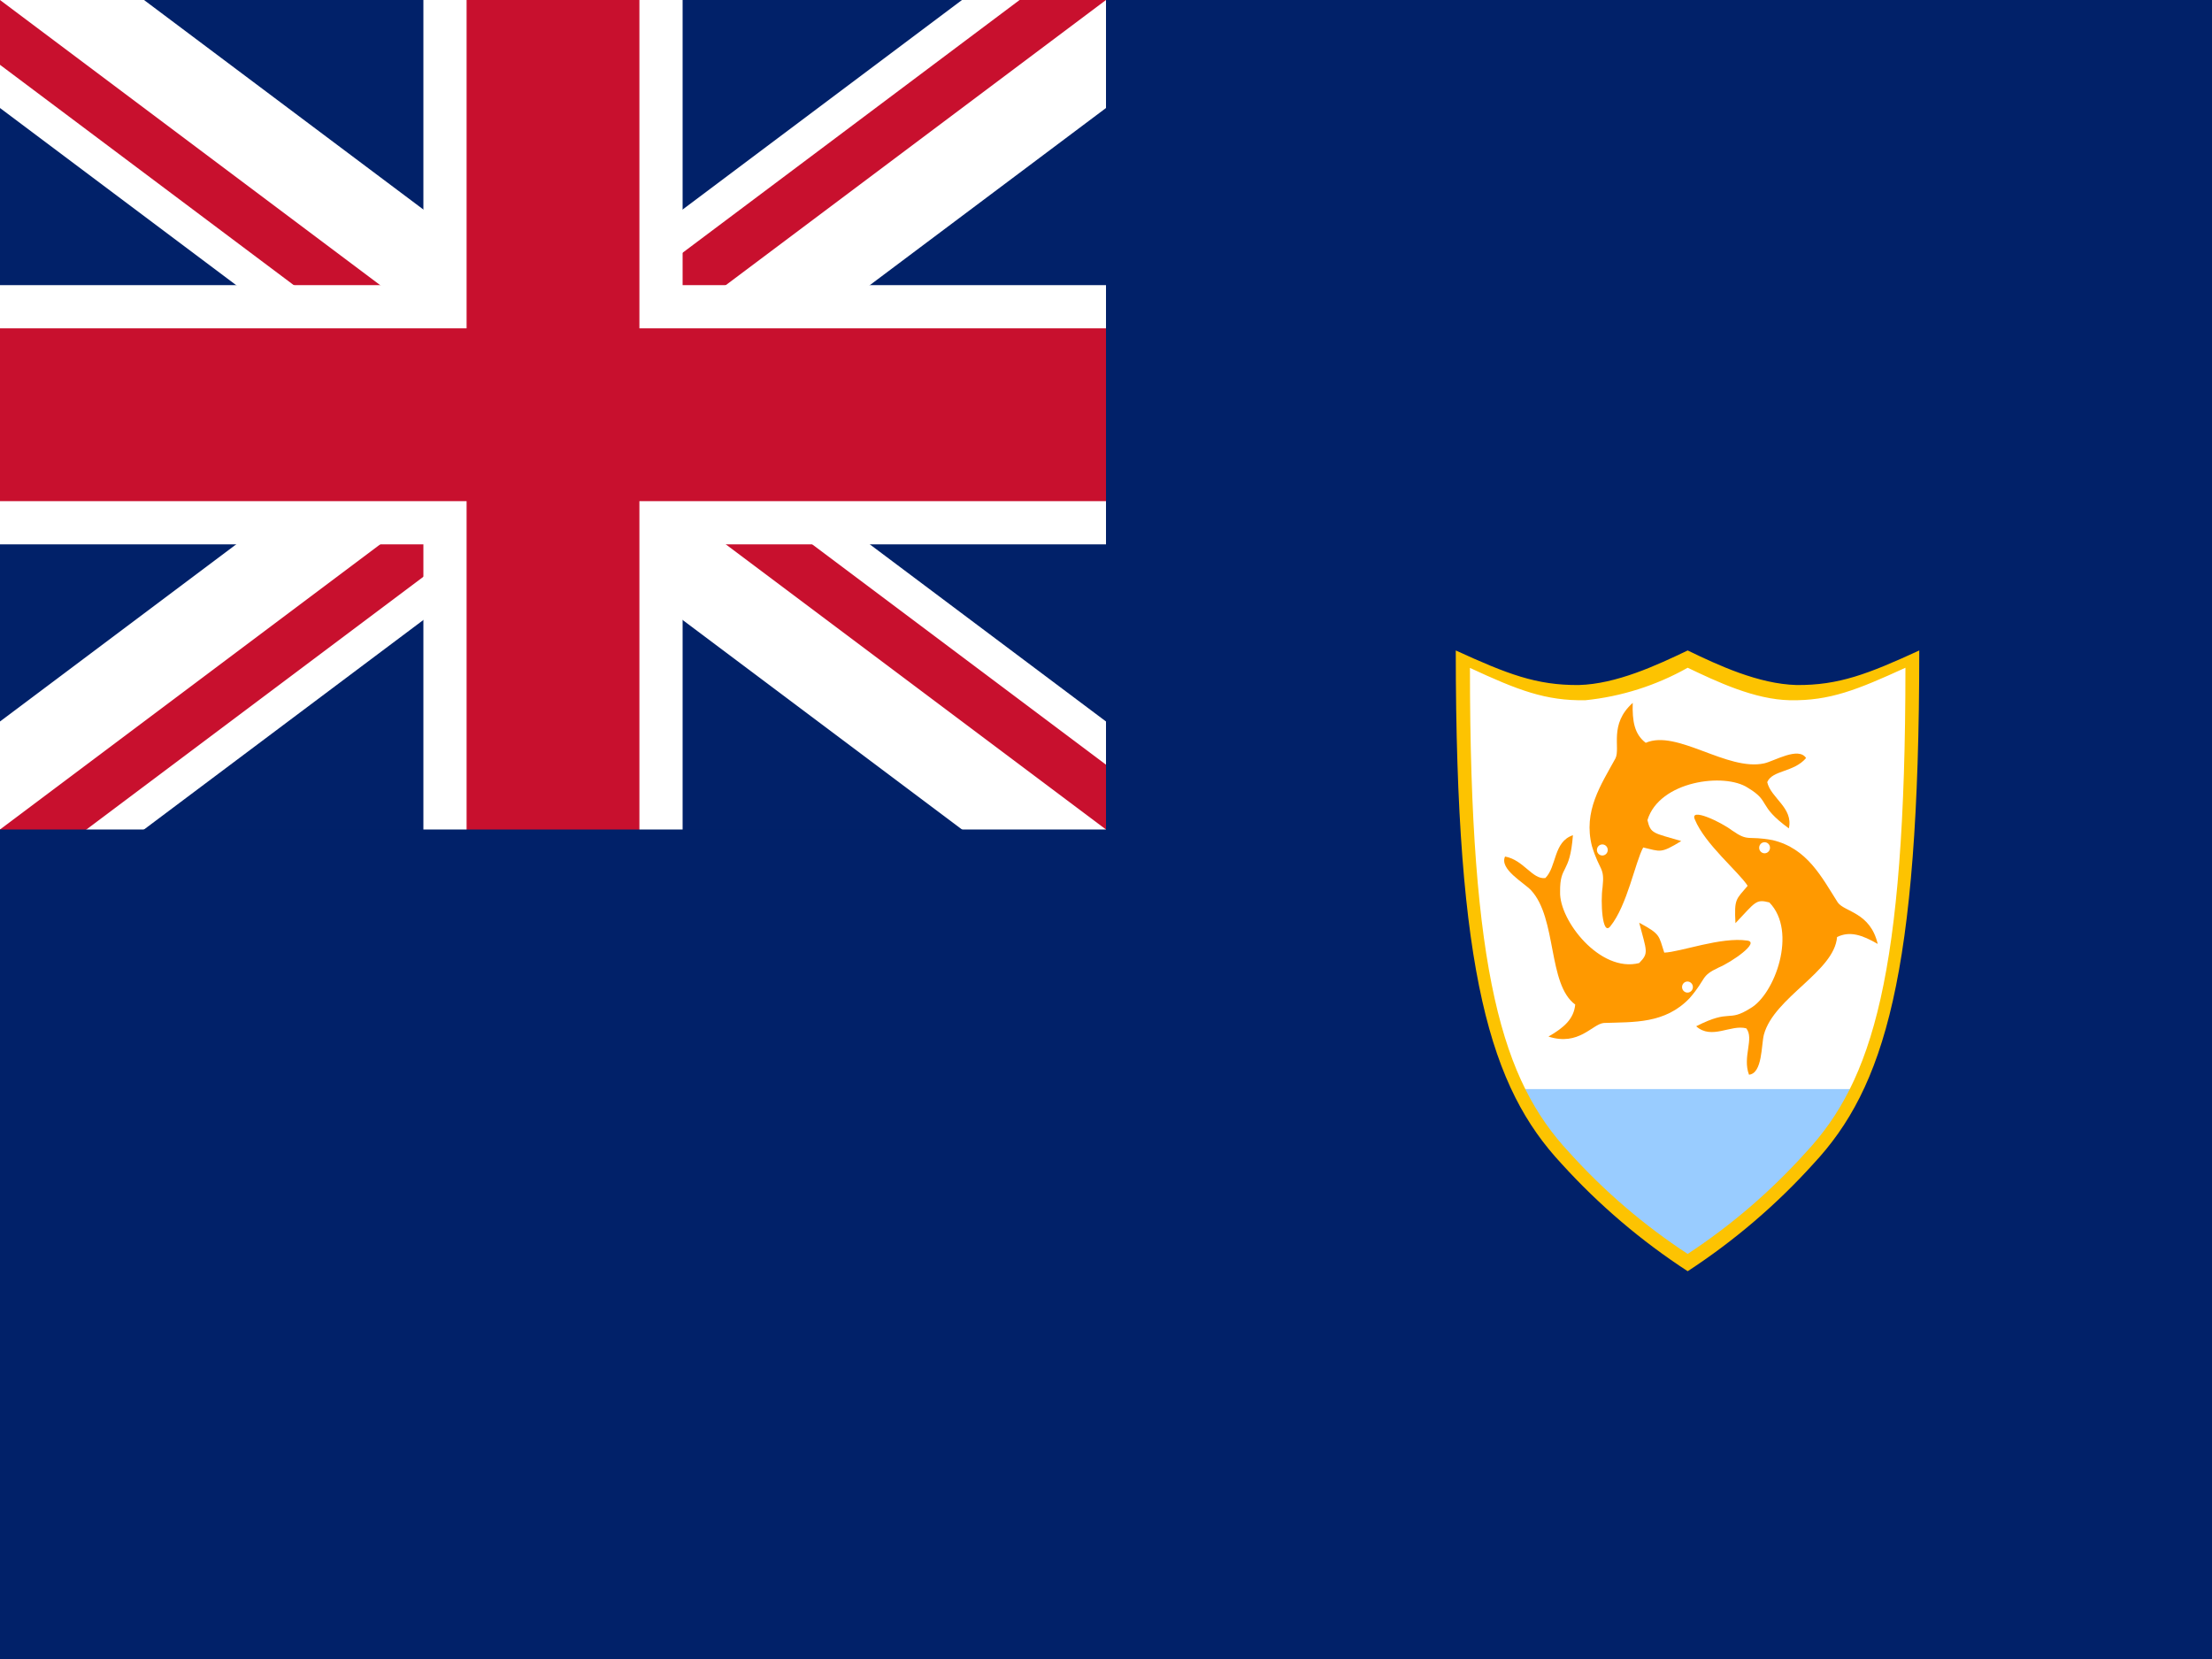
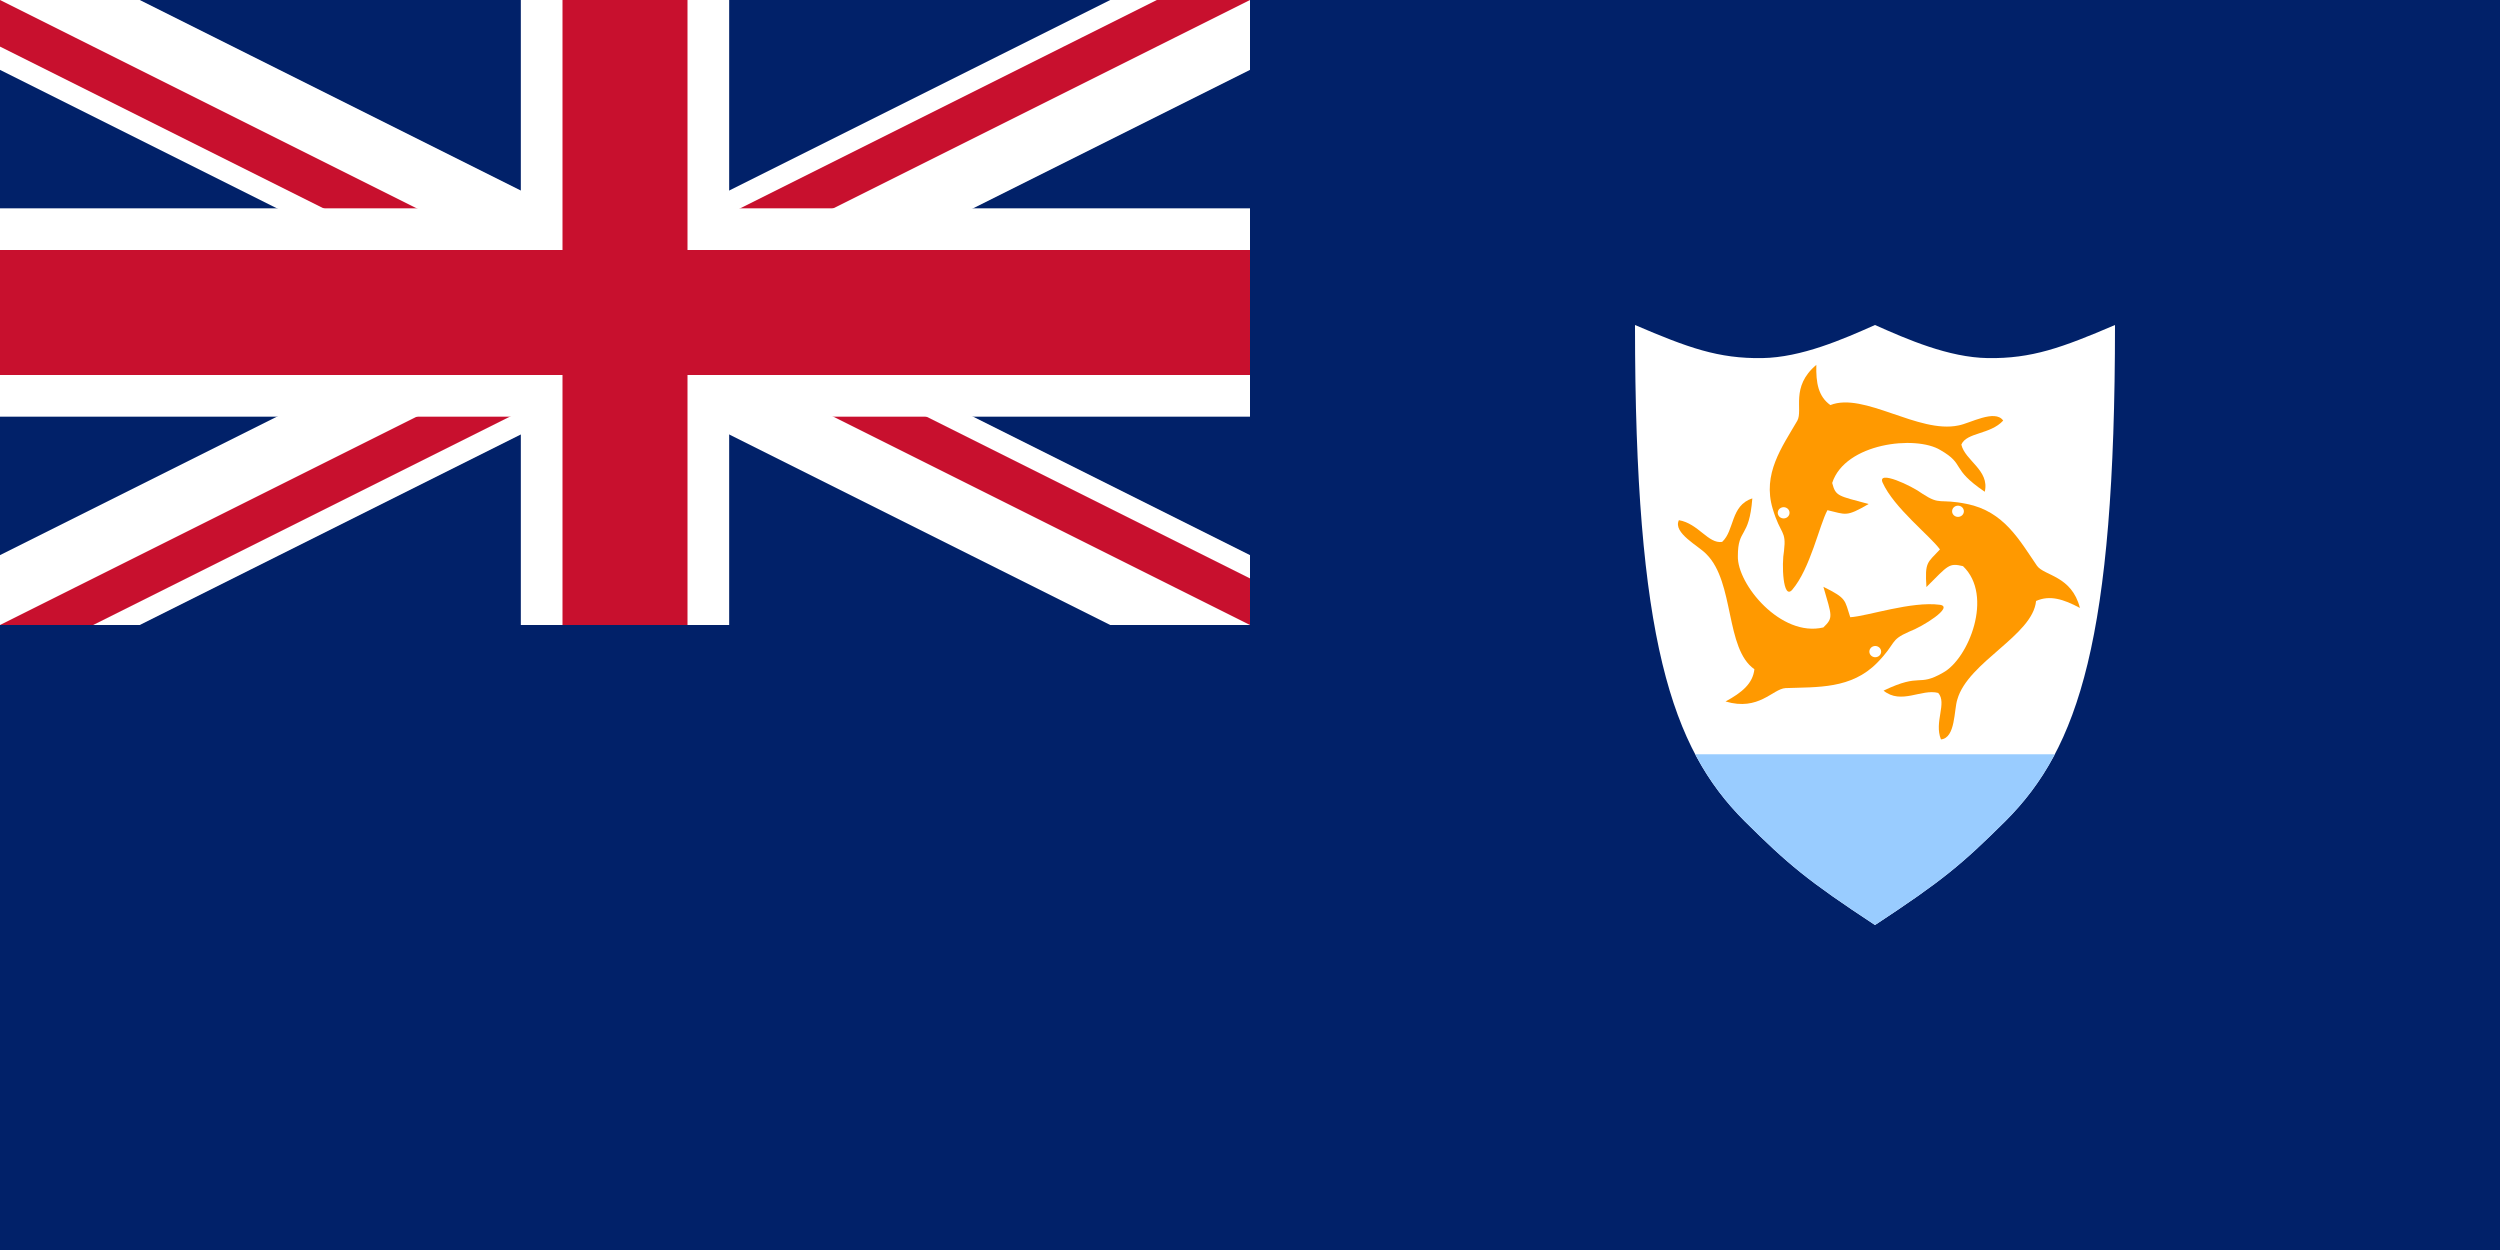
- <svg xmlns="http://www.w3.org/2000/svg" xmlns:xlink="http://www.w3.org/1999/xlink" id="flag-icons-ai" viewBox="0 0 640 480">
-   <defs>
-     <path id="ai-b" fill="#f90" d="M271 87c1.5 3.6 6.5 7.6 7.8 9.6-1.7 2-2 1.8-1.8 5.4 3-3.1 3-3.5 5-3 4.2 4.2.8 13.3-2.8 15.3-3.4 2.1-2.8 0-8 2.6 2.3 2 5.1-.3 7.4.3 1.2 1.5-.6 4.1.4 6.7 2-.2 1.8-4.3 2.2-5.8 1.5-5.4 10.4-9.1 10.8-14.1 1.9-.9 3.7-.3 6 1-1.1-4.6-4.9-4.6-5.9-6-2.4-3.7-4.5-7.8-9.6-9-3.8-.7-3.5.3-6-1.4-1.6-1.2-6.3-3.4-5.5-1.6" />
-   </defs>
-   <clipPath id="ai-a">
-     <path d="M0 0v120h373.3v120H320zm320 0H160v280H0v-40z" />
+ <svg xmlns="http://www.w3.org/2000/svg" width="1200" height="600">
+   <clipPath id="a">
+     <path d="M0 0v150h700v150H600zm600 0H300v350H0v-50z" />
  </clipPath>
-   <path fill="#012169" d="M0 0h640v480H0z" />
-   <path stroke="#fff" stroke-width="50" d="m0 0 320 240m0-240L0 240" />
-   <path stroke="#c8102e" stroke-width="30" d="m0 0 320 240m0-240L0 240" clip-path="url(#ai-a)" />
-   <path stroke="#fff" stroke-width="75" d="M160 0v280M0 120h373.3" />
-   <path stroke="#c8102e" stroke-width="50" d="M160 0v280M0 120h373.3" />
-   <path fill="#012169" d="M0 240h320V0h106.7v320H0z" />
-   <path fill="#fff" d="M424 191.8c0 90.4 9.7 121.5 29.3 142.5a179 179 0 0 0 35 30 180 180 0 0 0 35-30c19.5-21 29.3-52.1 29.3-142.5-14.2 6.5-22.3 9.7-34 9.5a78 78 0 0 1-30.3-9.5 78 78 0 0 1-30.3 9.5c-11.7.2-19.8-3-34-9.5" />
-   <g transform="matrix(1.96 0 0 2.002 -40.8 62.9)">
-     <use xlink:href="#ai-b" />
-     <circle cx="281.3" cy="91.1" r=".8" fill="#fff" fill-rule="evenodd" />
+   <path fill="#012169" d="M0 0h1200v600H0z" />
+   <path stroke="#fff" stroke-width="60" d="m0 0 600 300m0-300L0 300" />
+   <path stroke="#c8102e" stroke-width="40" d="m0 0 600 300m0-300L0 300" clip-path="url(#a)" />
+   <path stroke="#fff" stroke-width="100" d="M300 0v350M0 150h700" />
+   <path stroke="#c8102e" stroke-width="60" d="M300 0v350M0 150h700" />
+   <path fill="#012169" d="M0 300h600V0h200v400H0z" />
+   <path fill="#fff" d="M784.8 156c0 151.011 17.51 203.045 52.565 238.1C858.27 414.853 867.539 422.662 900 444c32.461-21.337 41.729-29.146 62.636-49.9 35.053-35.055 52.564-87.089 52.564-238.1-25.497 10.917-40.026 16.209-61.051 15.885-18.809-.29-38.737-9.024-54.149-15.885-15.412 6.86-35.34 15.595-54.148 15.885-21.026.324-35.555-4.968-61.052-15.885" />
+   <g transform="matrix(3.50845 0 0 3.34488 -47.153 -59.398)">
+     <path fill="#f90" d="M271 87c1.543 3.63 6.49 7.637 7.85 9.601-1.731 1.964-2.077 1.75-1.85 5.399 3.01-3.15 3.064-3.478 5-3 4.241 4.232.759 13.321-2.746 15.297-3.504 2.108-2.868-.073-8.12 2.569 2.408 2.059 5.198-.302 7.478.329 1.239 1.47-.589 4.149.374 6.672 2.015-.194 1.773-4.262 2.242-5.737C282.7 112.726 291.55 108.957 292 104c1.866-.876 3.731-.274 6 1-1.13-4.644-4.868-4.594-5.87-6.044-2.385-3.645-4.499-7.803-9.593-8.881-3.867-.82-3.578.246-6.056-1.444-1.543-1.202-6.231-3.474-5.481-1.631" />
+     <circle cx="281.317" cy="91.128" r=".806" fill="#fff" />
  </g>
-   <g transform="matrix(-.916 -1.77 1.733 -.935 563.4 829)">
-     <use xlink:href="#ai-b" />
-     <circle cx="281.3" cy="91.1" r=".8" fill="#fff" fill-rule="evenodd" />
+   <g transform="matrix(-1.639 -2.95744 3.10207 -1.56258 1034.545 1220.517)">
+     <path fill="#f90" d="M271 87c1.543 3.63 6.49 7.637 7.85 9.601-1.731 1.964-2.077 1.75-1.85 5.399 3.01-3.15 3.064-3.478 5-3 4.241 4.232.759 13.321-2.746 15.297-3.504 2.108-2.868-.073-8.12 2.569 2.408 2.059 5.198-.302 7.478.329 1.239 1.47-.589 4.149.374 6.672 2.015-.194 1.773-4.262 2.242-5.737C282.7 112.726 291.55 108.957 292 104c1.866-.876 3.731-.274 6 1-1.13-4.644-4.868-4.594-5.87-6.044-2.385-3.645-4.499-7.803-9.593-8.881-3.867-.82-3.578.246-6.056-1.444-1.543-1.202-6.231-3.474-5.481-1.631" />
+     <circle cx="281.317" cy="91.128" r=".806" fill="#fff" />
  </g>
-   <g transform="matrix(-1.01 1.716 -1.68 -1.031 925.4 -103.2)">
-     <use xlink:href="#ai-b" />
-     <circle cx="281.3" cy="91.1" r=".8" fill="#fff" fill-rule="evenodd" />
+   <g transform="matrix(-1.80698 2.86712 -3.00733 -1.72273 1682.51 -336.808)">
+     <path fill="#f90" d="M271 87c1.543 3.63 6.49 7.637 7.85 9.601-1.731 1.964-2.077 1.75-1.85 5.399 3.01-3.15 3.064-3.478 5-3 4.241 4.232.759 13.321-2.746 15.297-3.504 2.108-2.868-.073-8.12 2.569 2.408 2.059 5.198-.302 7.478.329 1.239 1.47-.589 4.149.374 6.672 2.015-.194 1.773-4.262 2.242-5.737C282.7 112.726 291.55 108.957 292 104c1.866-.876 3.731-.274 6 1-1.13-4.644-4.868-4.594-5.87-6.044-2.385-3.645-4.499-7.803-9.593-8.881-3.867-.82-3.578.246-6.056-1.444-1.543-1.202-6.231-3.474-5.481-1.631" />
+     <circle cx="281.317" cy="91.128" r=".806" fill="#fff" />
  </g>
-   <path fill="#9cf" d="M440 315.1a78 78 0 0 0 13.3 19.2 179 179 0 0 0 35 30 180 180 0 0 0 35-30 78 78 0 0 0 13.2-19.2z" />
-   <path fill="#fdc301" d="M421.2 188.2c0 94.2 10.2 126.6 30.6 148.5a187 187 0 0 0 36.5 31.1 186 186 0 0 0 36.4-31.1c20.4-21.9 30.6-54.3 30.6-148.5-14.8 6.8-23.3 10.1-35.5 10-11-.3-22.6-5.7-31.5-10-9 4.3-20.6 9.7-31.5 10-12.3.1-20.7-3.2-35.6-10m4 5c14 6.5 22 9.6 33.5 9.4a76 76 0 0 0 29.6-9.4c8.4 4 19.3 9.2 29.6 9.4 11.5.2 19.4-3 33.4-9.4 0 89-9.6 119.6-28.8 140.2a176 176 0 0 1-34.2 29.4 176 176 0 0 1-34.3-29.4c-19.2-20.6-28.7-51.3-28.7-140.2z" />
+   <path fill="#9cf" d="M813.698 362.055c6.72 12.755 14.602 22.979 23.668 32.044C858.272 414.854 867.539 422.663 900 444c32.461-21.337 41.73-29.146 62.637-49.9 9.065-9.066 16.945-19.29 23.665-32.045z" />
</svg>
